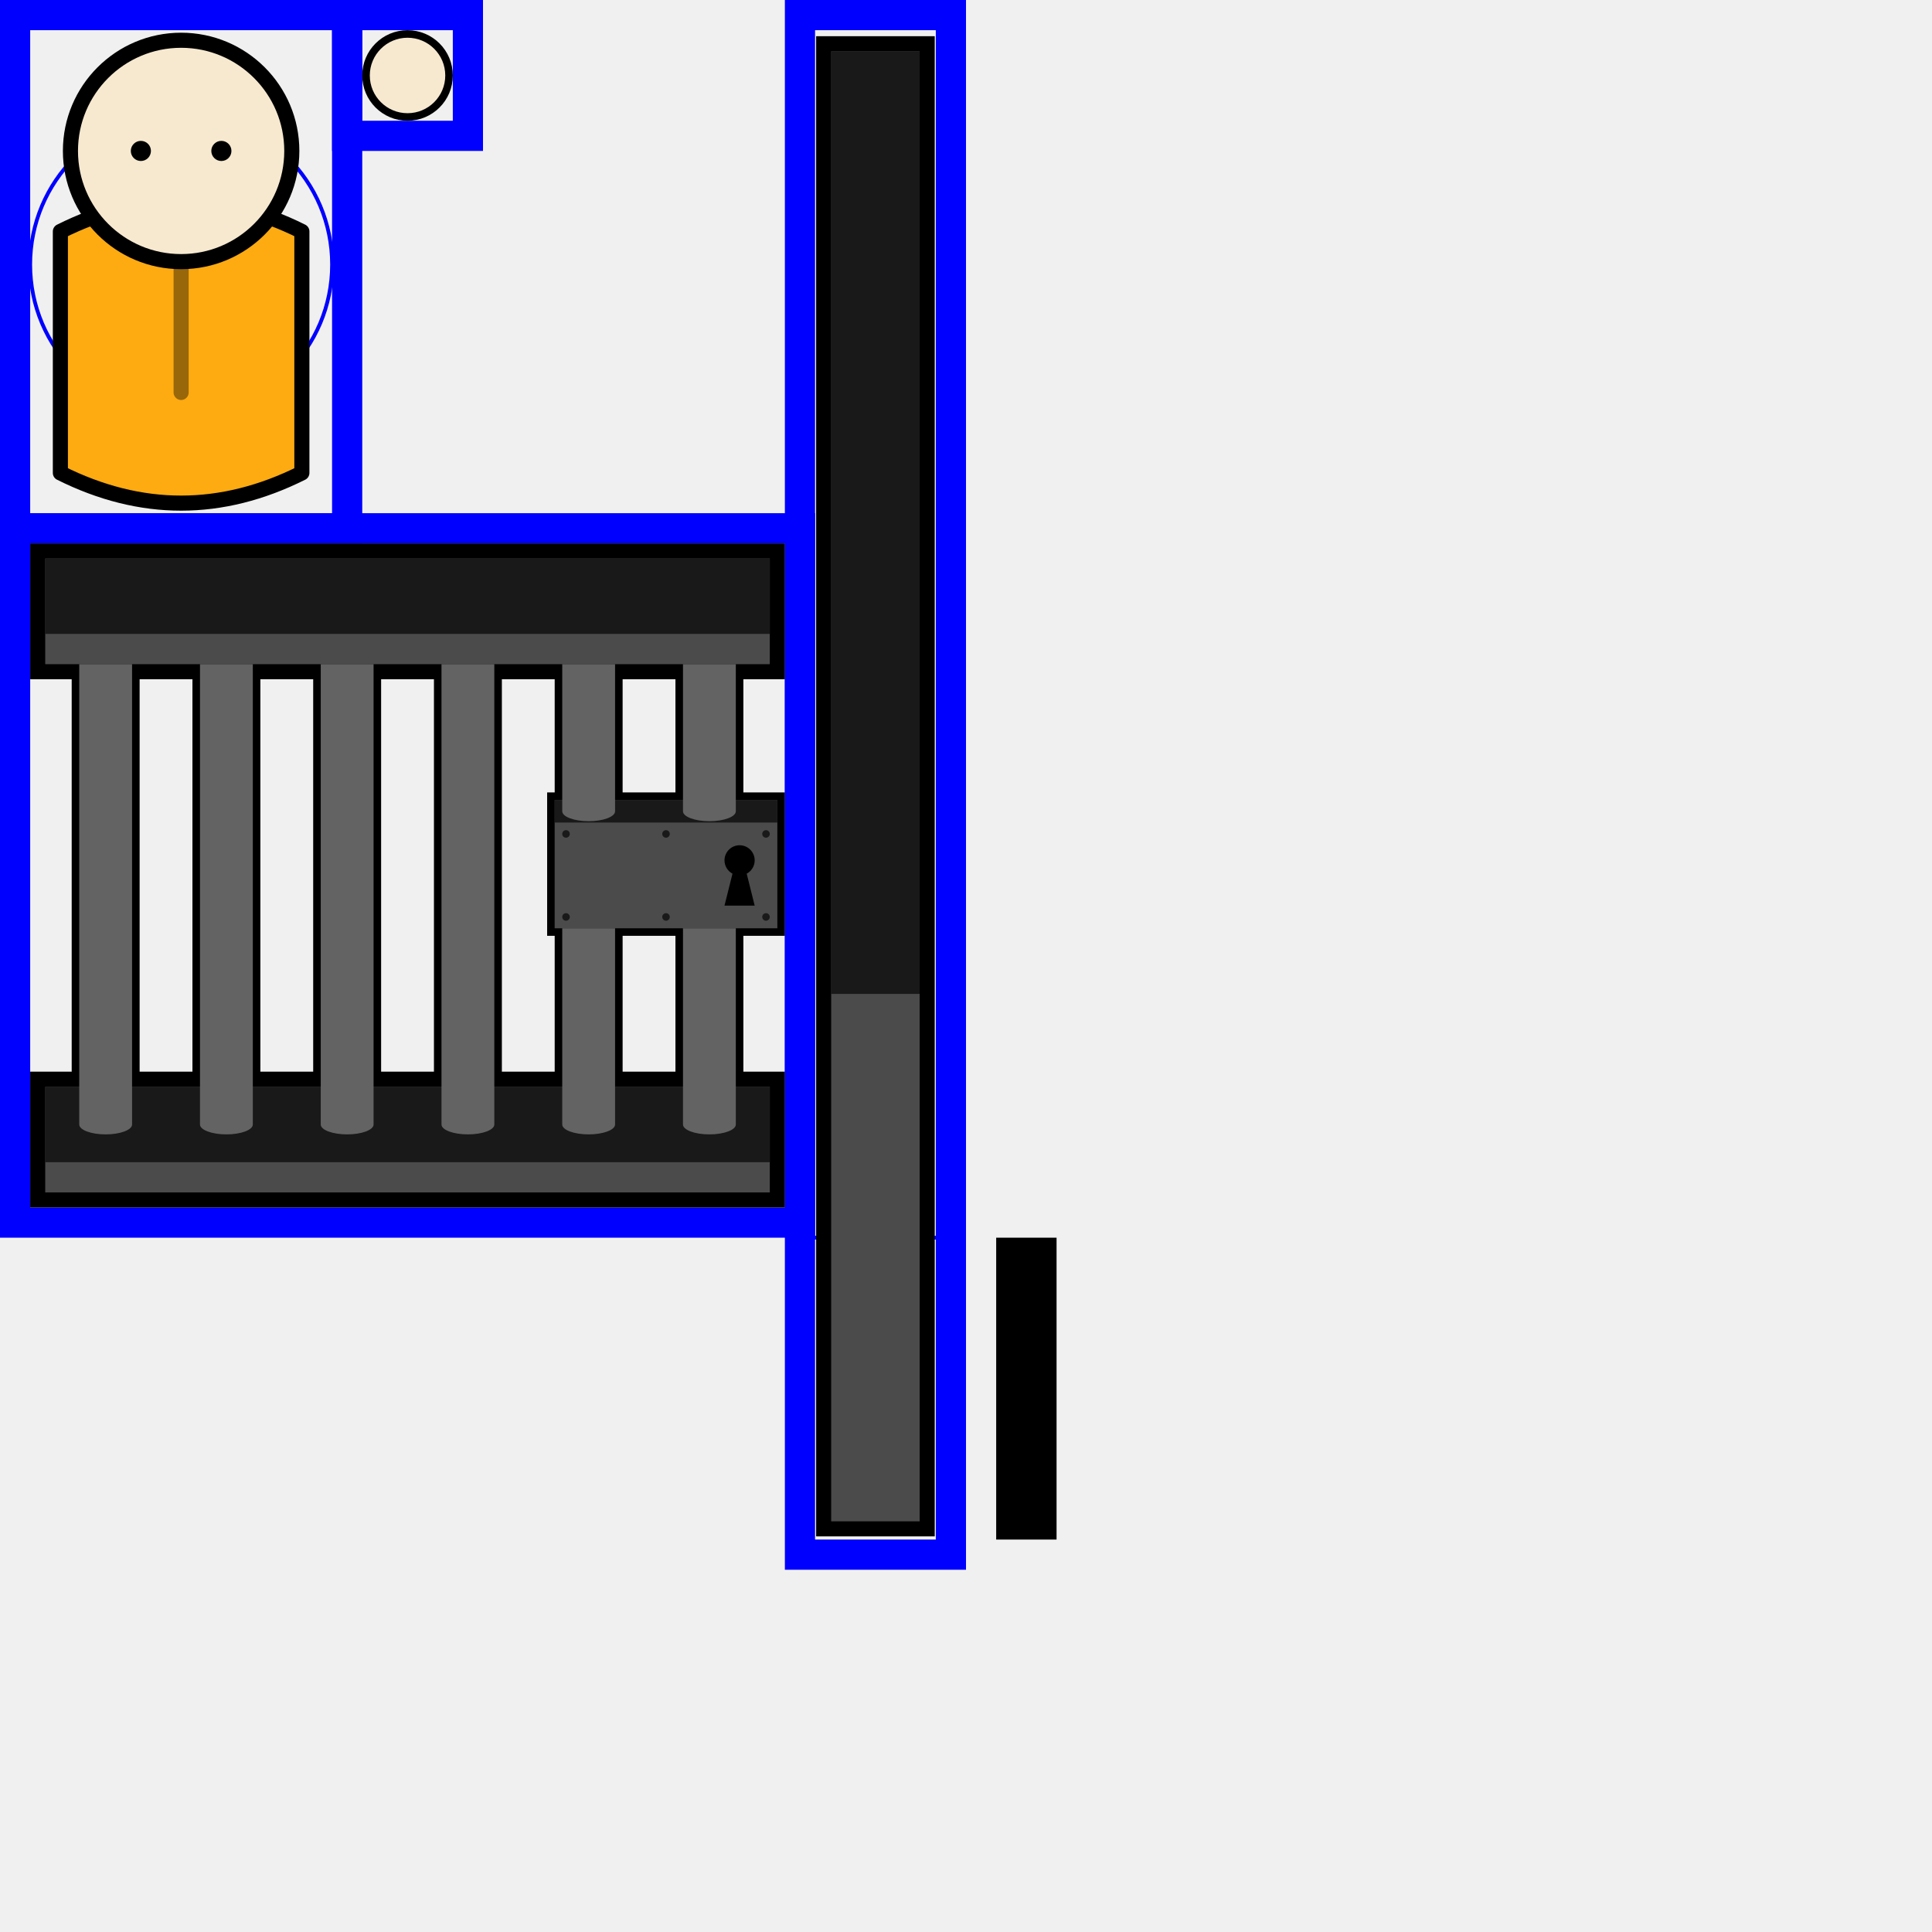
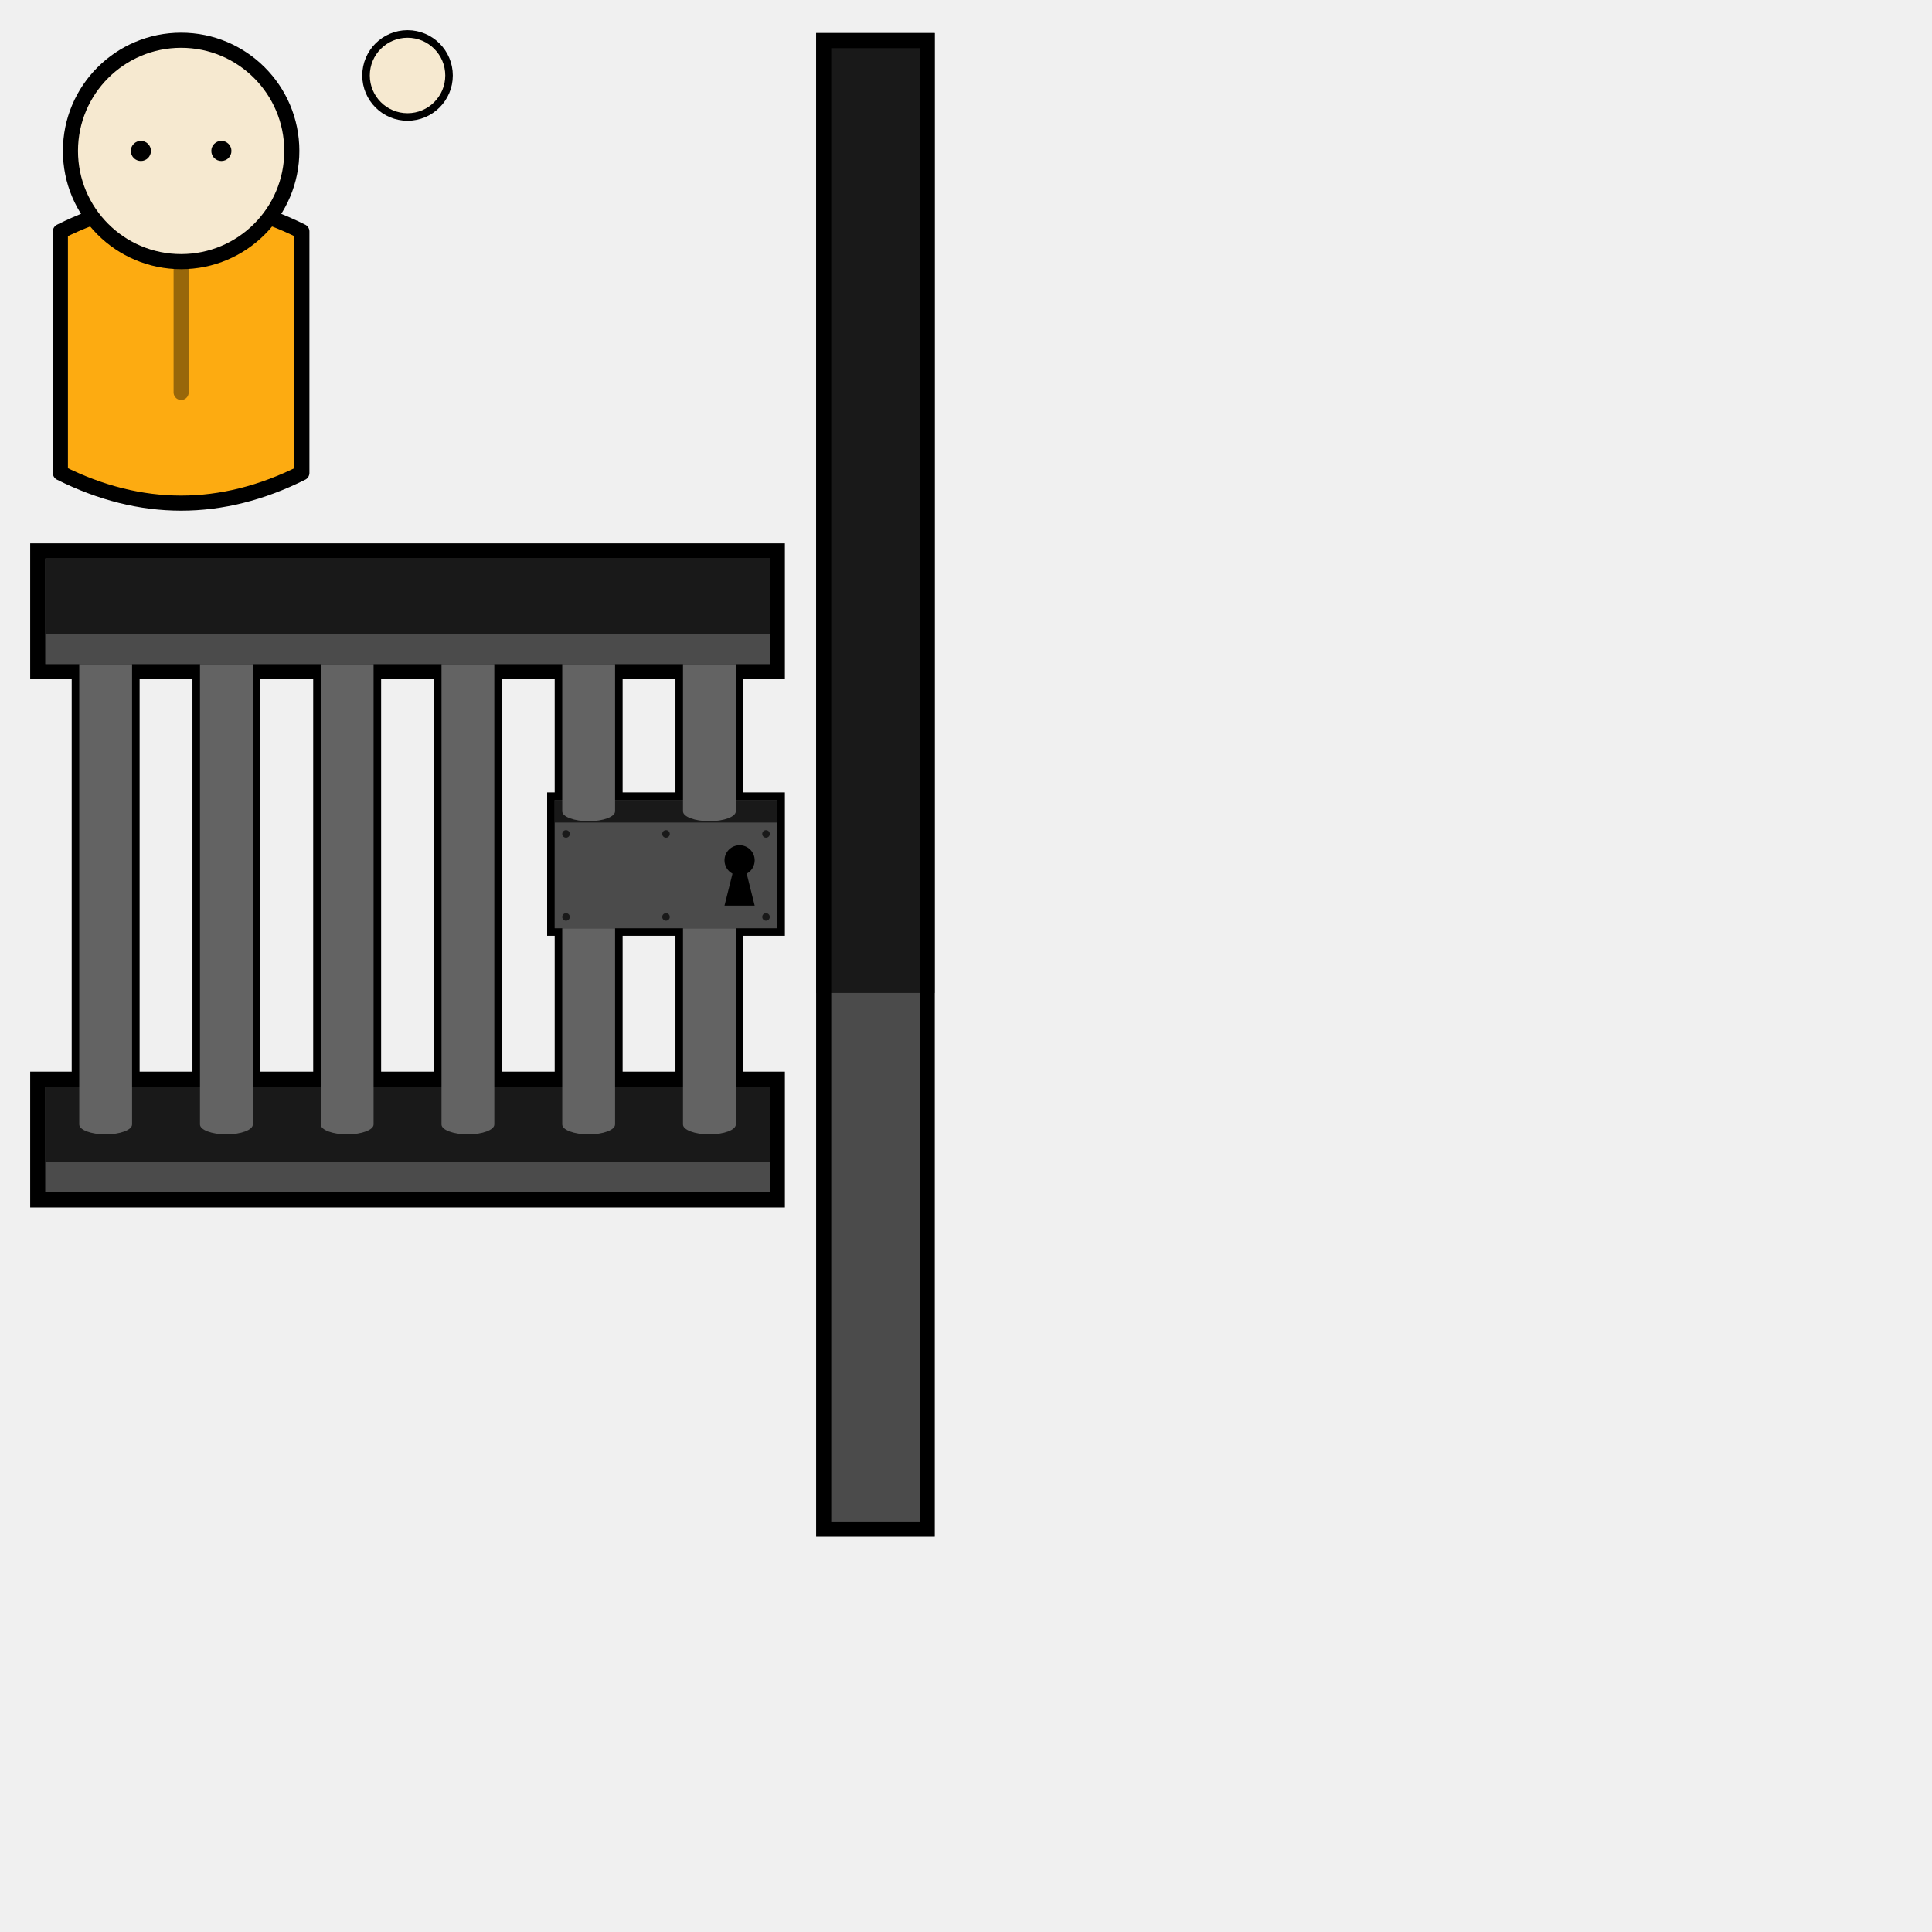
<svg xmlns="http://www.w3.org/2000/svg" width="1024" height="1024" version="1.1" viewBox="0 0 1024 1024" id="svg4">
  <defs id="defs4" />
  <g id="layer3">
-     <g id="layer1" style="display:inline">
+     <g id="layer1" style="display:none">
      <rect style="fill:none;fill-opacity:1;stroke:#0000ff;stroke-width:16;stroke-dasharray:none;stroke-opacity:1;paint-order:fill markers stroke" id="rect45" width="80" height="816" x="424" y="8" />
      <circle style="fill:none;fill-opacity:1;stroke:#0000ff;stroke-width:2;stroke-dasharray:none;stroke-opacity:1;paint-order:normal" id="path7" cx="96" cy="140.212" r="80" />
      <rect style="fill:none;fill-opacity:1;stroke:#0000ff;stroke-width:16;stroke-dasharray:none;stroke-opacity:1;paint-order:normal" id="rect7" width="176" height="272" x="8" y="8" />
      <rect style="display:inline;fill:none;fill-opacity:1;stroke:#0000ff;stroke-width:16;stroke-dasharray:none;stroke-opacity:1;paint-order:normal" id="rect7-1" width="416" height="368" x="8" y="280" />
      <rect style="fill:none;fill-opacity:1;stroke:#0000ff;stroke-width:16;stroke-dasharray:none;stroke-opacity:1;paint-order:normal" id="rect8" width="64" height="64" x="184" y="8" />
-       <path style="display:inline;fill:none;stroke:#0000ff;stroke-width:2;stroke-linecap:butt;stroke-linejoin:miter;stroke-dasharray:none;stroke-opacity:1" d="m 424,656 h 80" id="path45" />
    </g>
-     <g id="g10" transform="matrix(6.25,0,0,6.25,296,-6035.191)" style="stroke-width:0.16;paint-order:fill markers stroke">
-       <rect style="stroke-width:1.28;paint-order:fill markers stroke;fill:#636363;fill-opacity:1;stroke:#000000;stroke-dasharray:none;stroke-opacity:1" id="rect44" width="8.778" height="125.939" x="22.491" y="969.341" />
-       <rect style="stroke-width:1.28;paint-order:fill markers stroke;fill:#000000;fill-opacity:0.247" id="rect8-1" width="7.498" height="44.72" x="28.251" y="1068.609" transform="translate(-5.119998,-18.68938)" />
-       <rect style="stroke-width:1.28;paint-order:fill markers stroke;fill:#000000;fill-opacity:0.749" id="rect9-2" width="7.498" height="79.939" x="28.251" y="988.671" transform="translate(-5.119998,-18.68938)" />
-       <rect style="stroke-width:16;paint-order:fill markers stroke;fill:none;fill-opacity:1;stroke:none;stroke-dasharray:none;stroke-opacity:1" id="rect46" width="64" height="800" x="432" y="16" transform="matrix(0.16,0,0,0.16,-47.36,965.6306)" />
+     <g id="g10" transform="matrix(6.25,0,0,6.25,296,-6035.191)" style="display:inline;stroke-width:0.16;paint-order:fill markers stroke">
+       <rect style="display:inline;fill:none;fill-opacity:1;stroke:none;stroke-width:16;stroke-dasharray:none;stroke-opacity:1;paint-order:fill markers stroke" id="rect46" width="64" height="800" x="432" y="16" transform="matrix(0.16,0,0,0.16,-47.36,965.6306)" />
+       <rect style="display:inline;fill:#636363;fill-opacity:1;stroke:#000000;stroke-width:8;stroke-dasharray:none;stroke-opacity:1;paint-order:normal" id="rect3" width="54.86" height="788.949" x="436.57" y="23.051" transform="matrix(0.16,0,0,0.16,-47.36,965.3865)" />
+       <rect style="display:inline;fill:#000000;fill-opacity:0.749;stroke-width:16;paint-order:fill markers stroke" id="rect9" width="62.86" height="508.785" x="672.57" y="-116.435" transform="matrix(0.16,0,0,0.16,-85.76,987.0643)" />
+       <rect style="display:inline;fill:#000000;fill-opacity:0.247;stroke-width:16;paint-order:fill markers stroke" id="rect10-7" width="62.86" height="288.164" x="672.57" y="392.35" transform="matrix(0.16,0,0,0.16,-85.76,987.0643)" />
+       <path id="rect13" style="display:none;fill:#000000;fill-opacity:1;stroke:none;stroke-width:0.16;stroke-dasharray:none;stroke-opacity:1;paint-order:normal" d="m 25.6,1071.933 v 0.64 h 2.56 v -0.64 z m 0,1.28 v 0.64 h 2.56 v -0.64 z" />
    </g>
    <g id="g3">
      <path id="rect5" style="fill:#000000;fill-opacity:1;stroke:none;stroke-width:0.609;stroke-opacity:0.357;paint-order:stroke fill markers" d="m 16,288 v 72 H 38 V 568 H 16 v 72 h 400 v -72 h -22 v -72 h 22 v -76 h -22 v -60 h 22 v -72 z m 58,72 h 28 V 568 H 74 Z m 64,0 h 28 v 208 h -28 z m 64,0 h 28 v 208 h -28 z m 64,0 h 28 v 60 h -4 v 76 h 4 v 72 h -28 z m 64,0 h 28 v 60 h -28 z m 0,136 h 28 v 72 h -28 z" />
      <path id="rect4" style="fill:#636363;fill-opacity:1;stroke:none;stroke-width:0.609;stroke-opacity:0.357;paint-order:stroke fill markers" d="m 24,296 v 56 h 384 v -56 z m 270,128 v 68 H 412 V 424 Z M 24,576 v 56 h 384 v -56 z" />
      <path id="rect11" style="fill:#000000;fill-opacity:0.247;stroke:none;stroke-width:0.609;stroke-opacity:0.357;paint-order:stroke fill markers" d="m 24,336 v 16 h 384 v -16 z m 270,100 v 56 H 412 V 436 Z M 24,616 v 16 h 384 v -16 z" />
      <path id="rect10" style="fill:#000000;fill-opacity:0.749;stroke:none;stroke-width:0.609;stroke-opacity:0.357;paint-order:stroke fill markers" d="m 24,296 v 40 h 384 v -40 z m 270,128 v 12 H 412 V 424 Z M 24,576 v 40 h 384 v -40 z" />
      <path id="path195-7" style="display:inline;fill:#000000;fill-opacity:1;stroke-width:3.001;stroke-opacity:0.906;paint-order:stroke markers fill" d="m 392,448 c -4.418,0 -8,3.582 -8,8 -0.002,2.956 1.627,5.671 4.234,7.062 L 384,480 h 16 l -4.234,-16.938 c 2.608,-1.391 4.236,-4.107 4.234,-7.062 0,-4.418 -3.582,-8 -8,-8 z" />
      <path id="path32" style="display:inline;fill:#636363;fill-opacity:1;stroke:none;stroke-width:0.609;stroke-opacity:0.357;paint-order:stroke fill markers" d="m 42,352 v 244 c 0,2.899 6.268,5.25 14,5.25 7.732,0 14,-2.351 14,-5.25 V 352 Z m 64,0 v 244 c 0,2.899 6.268,5.25 14,5.25 7.732,0 14,-2.351 14,-5.25 V 352 Z m 64,0 v 244 c 0,2.899 6.268,5.25 14,5.25 7.732,0 14,-2.351 14,-5.25 V 352 Z m 64,0 v 244 c 0,2.899 6.268,5.25 14,5.25 7.732,0 14,-2.351 14,-5.25 V 352 Z m 128,0 v 78 c 0,2.899 6.268,5.25 14,5.25 7.732,0 14,-2.351 14,-5.25 v -78 z m 0,140 v 104 c 0,2.899 6.268,5.25 14,5.25 7.732,0 14,-2.351 14,-5.25 V 492 Z M 298,352 v 78 c 0,2.899 6.268,5.25 14,5.25 7.732,0 14,-2.351 14,-5.25 v -78 z m 0,140 v 104 c 0,2.899 6.268,5.25 14,5.25 7.732,0 14,-2.351 14,-5.25 V 492 Z" />
      <path id="path44" style="fill:#191919;fill-opacity:1;stroke:none;stroke-width:8;stroke-dasharray:none;stroke-opacity:1;paint-order:stroke fill markers" d="m 300,440 c -1.105,0 -2,0.895 -2,2 0,1.105 0.895,2 2,2 1.105,0 2,-0.895 2,-2 0,-1.105 -0.895,-2 -2,-2 z m 53,0 c -1.105,0 -2,0.895 -2,2 0,1.105 0.895,2 2,2 1.105,0 2,-0.895 2,-2 0,-1.105 -0.895,-2 -2,-2 z m 53,0 c -1.105,0 -2,0.895 -2,2 0,1.105 0.895,2 2,2 1.105,0 2,-0.895 2,-2 0,-1.105 -0.895,-2 -2,-2 z m -106,44 c -1.105,0 -2,0.895 -2,2 0,1.105 0.895,2 2,2 1.105,0 2,-0.895 2,-2 0,-1.105 -0.895,-2 -2,-2 z m 53,0 c -1.105,0 -2,0.895 -2,2 0,1.105 0.895,2 2,2 1.105,0 2,-0.895 2,-2 0,-1.105 -0.895,-2 -2,-2 z m 53,0 c -1.105,0 -2,0.895 -2,2 0,1.105 0.895,2 2,2 1.105,0 2,-0.895 2,-2 0,-1.105 -0.895,-2 -2,-2 z" />
    </g>
    <g stroke-width="6" id="g4" transform="matrix(1.333333,0,0,1.333333,-74.66666,-26.66666)">
      <path d="m 80,112 c 32,-16 64,-16 96,0 v 96 c -32,16 -64,16 -96,0 z" fill="#fdab11" id="path1" style="stroke:#000000;stroke-width:6;stroke-linecap:round;stroke-linejoin:round" />
      <path d="M 128,176 V 100" fill="#ffffff" stroke-opacity="0.4" id="path2" style="stroke:#000000;stroke-width:6;stroke-linecap:round;stroke-linejoin:round" />
      <circle cx="128" cy="80" fill="#f6e9d0" id="circle2" style="stroke:#000000;stroke-width:6;stroke-linecap:round;stroke-linejoin:round" r="44" />
      <circle cx="112" cy="80" id="circle3" r="4" style="stroke-width:6" />
      <circle cx="144" cy="80" id="circle4" r="4" style="stroke-width:6" />
      <rect style="fill:none;fill-opacity:0.449;stroke:none;stroke-width:0.038;paint-order:stroke markers fill" id="rect1" width="160" height="256" x="16" y="16" transform="matrix(0.75,0,0,0.75,56,20)" />
    </g>
    <circle style="fill:#f6e9d0;fill-opacity:1;stroke:#000000;stroke-width:4;stroke-dasharray:none;stroke-opacity:1;paint-order:normal" id="path5" cx="216" cy="40" r="22" />
-     <rect style="fill:#000000;stroke-width:16;paint-order:fill markers stroke" id="rect2" width="32" height="160" x="528" y="656" />
  </g>
</svg>
